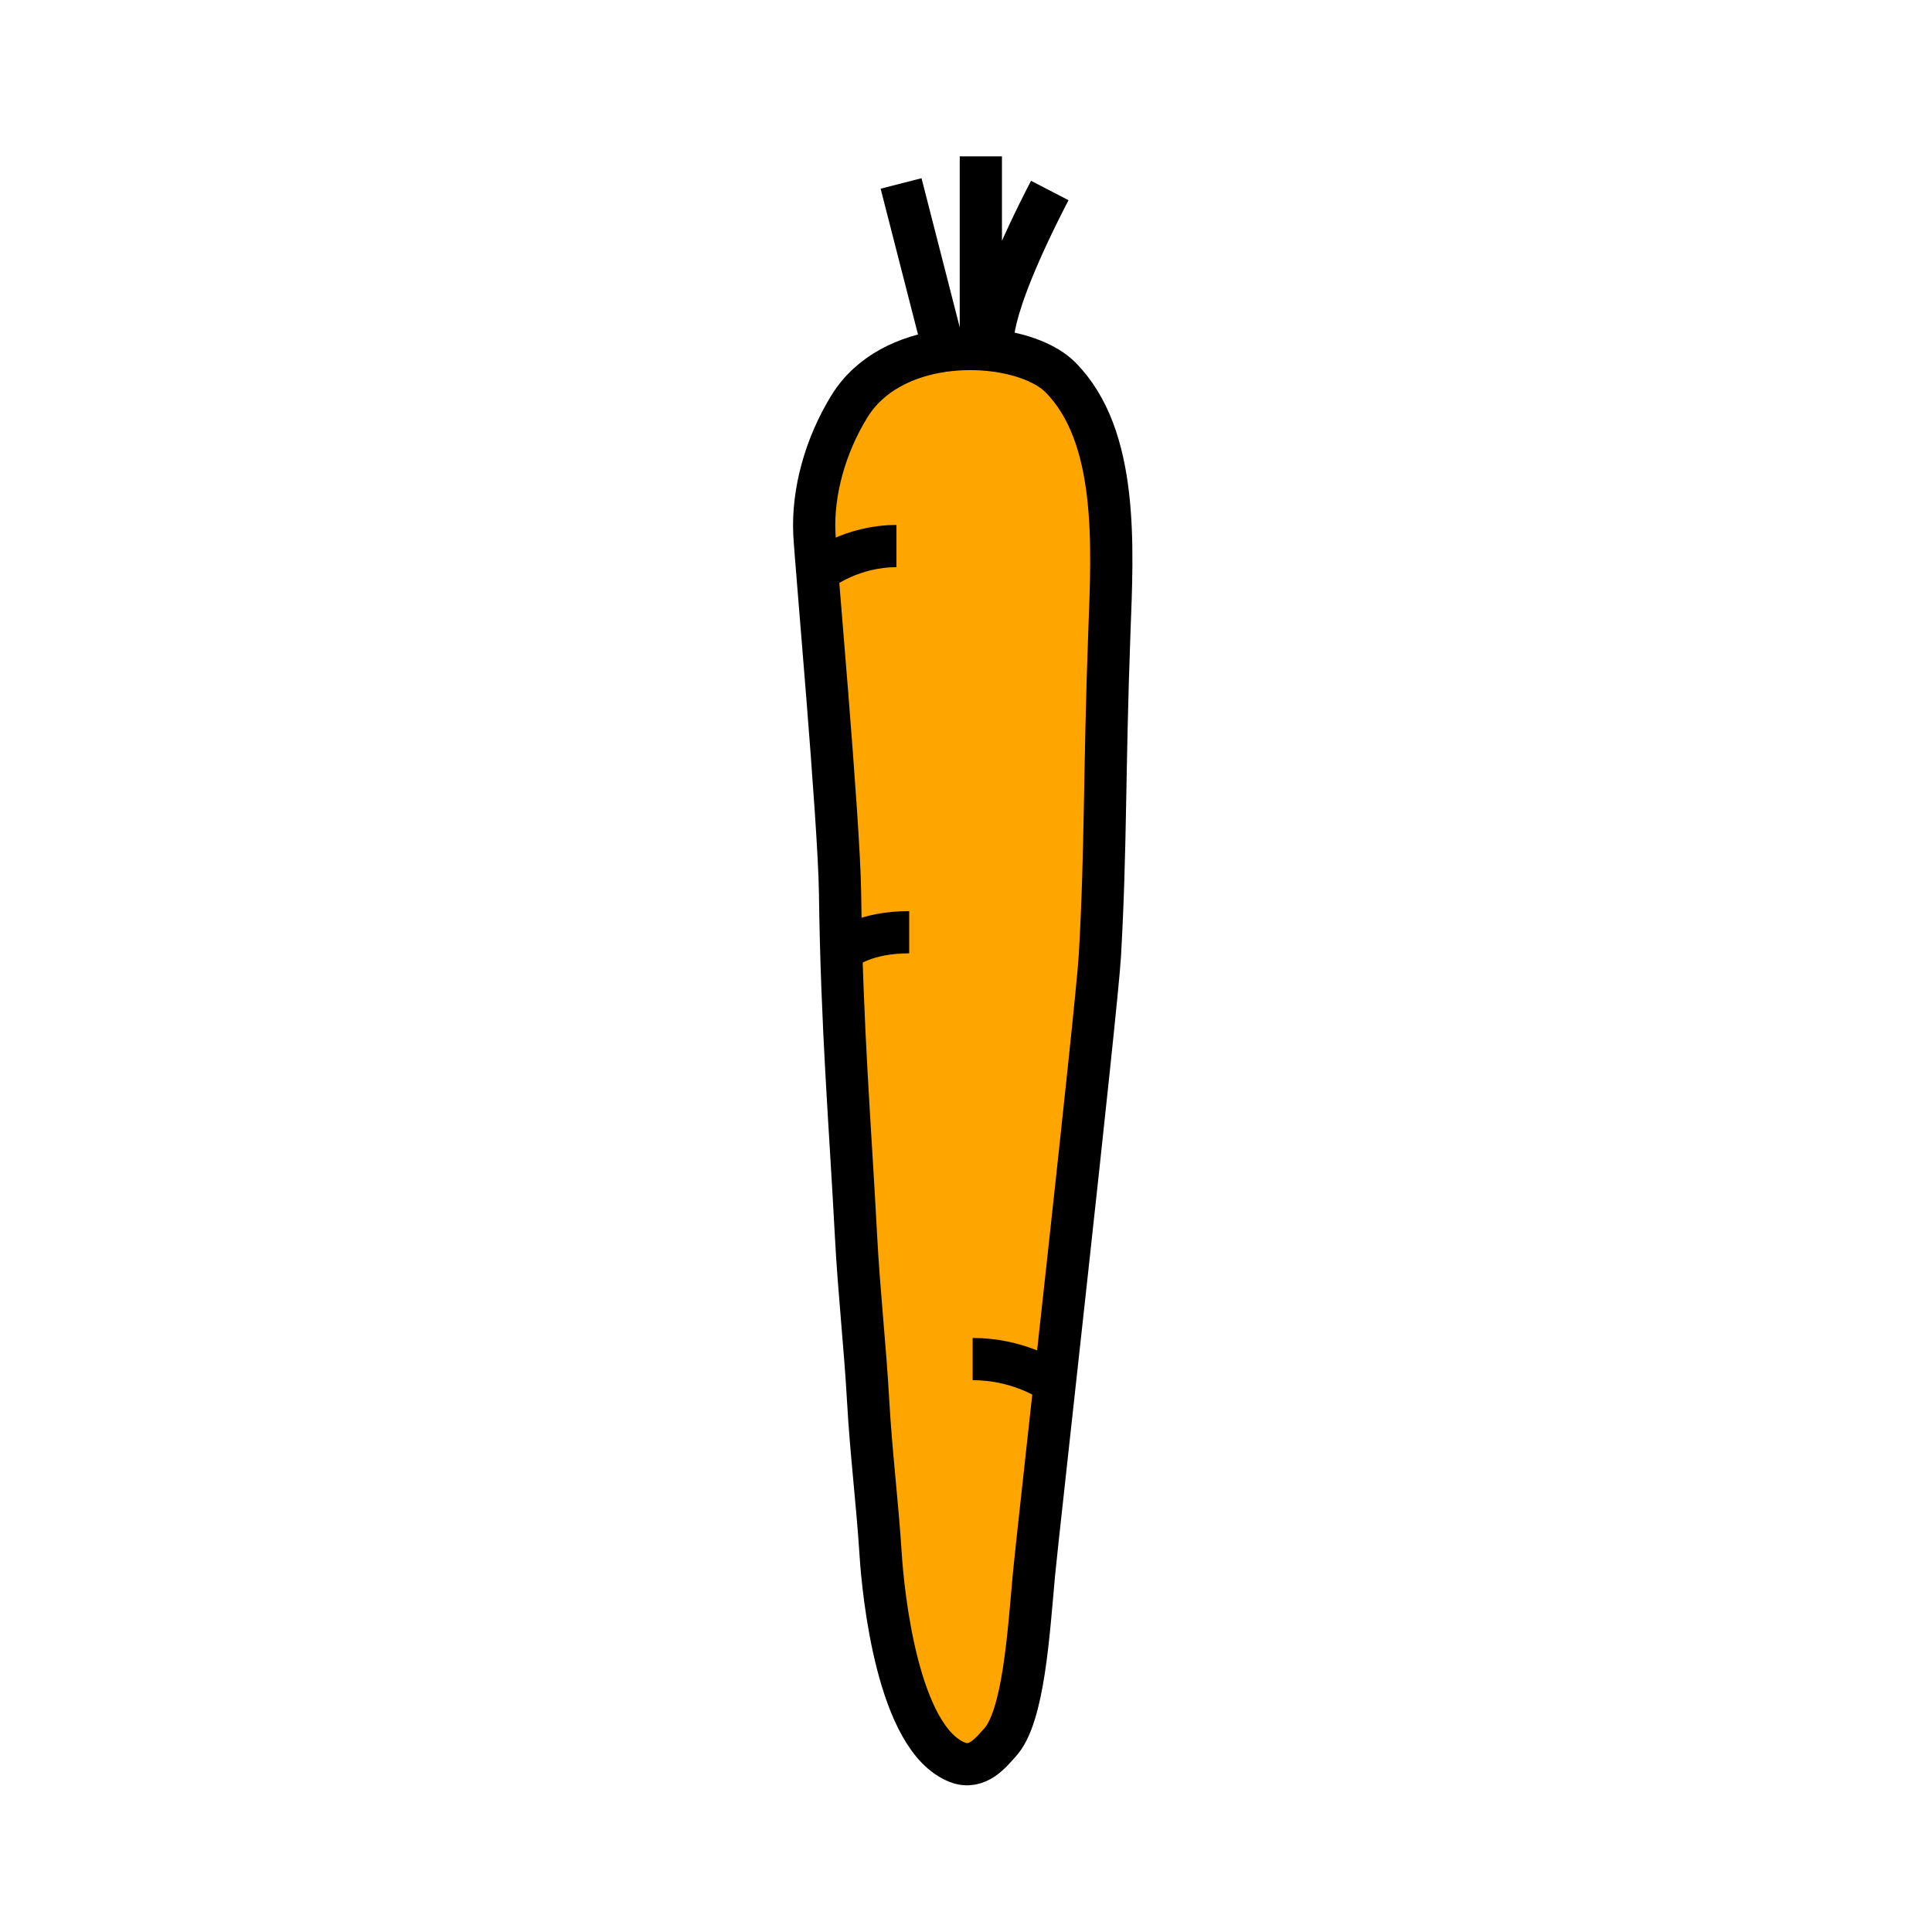
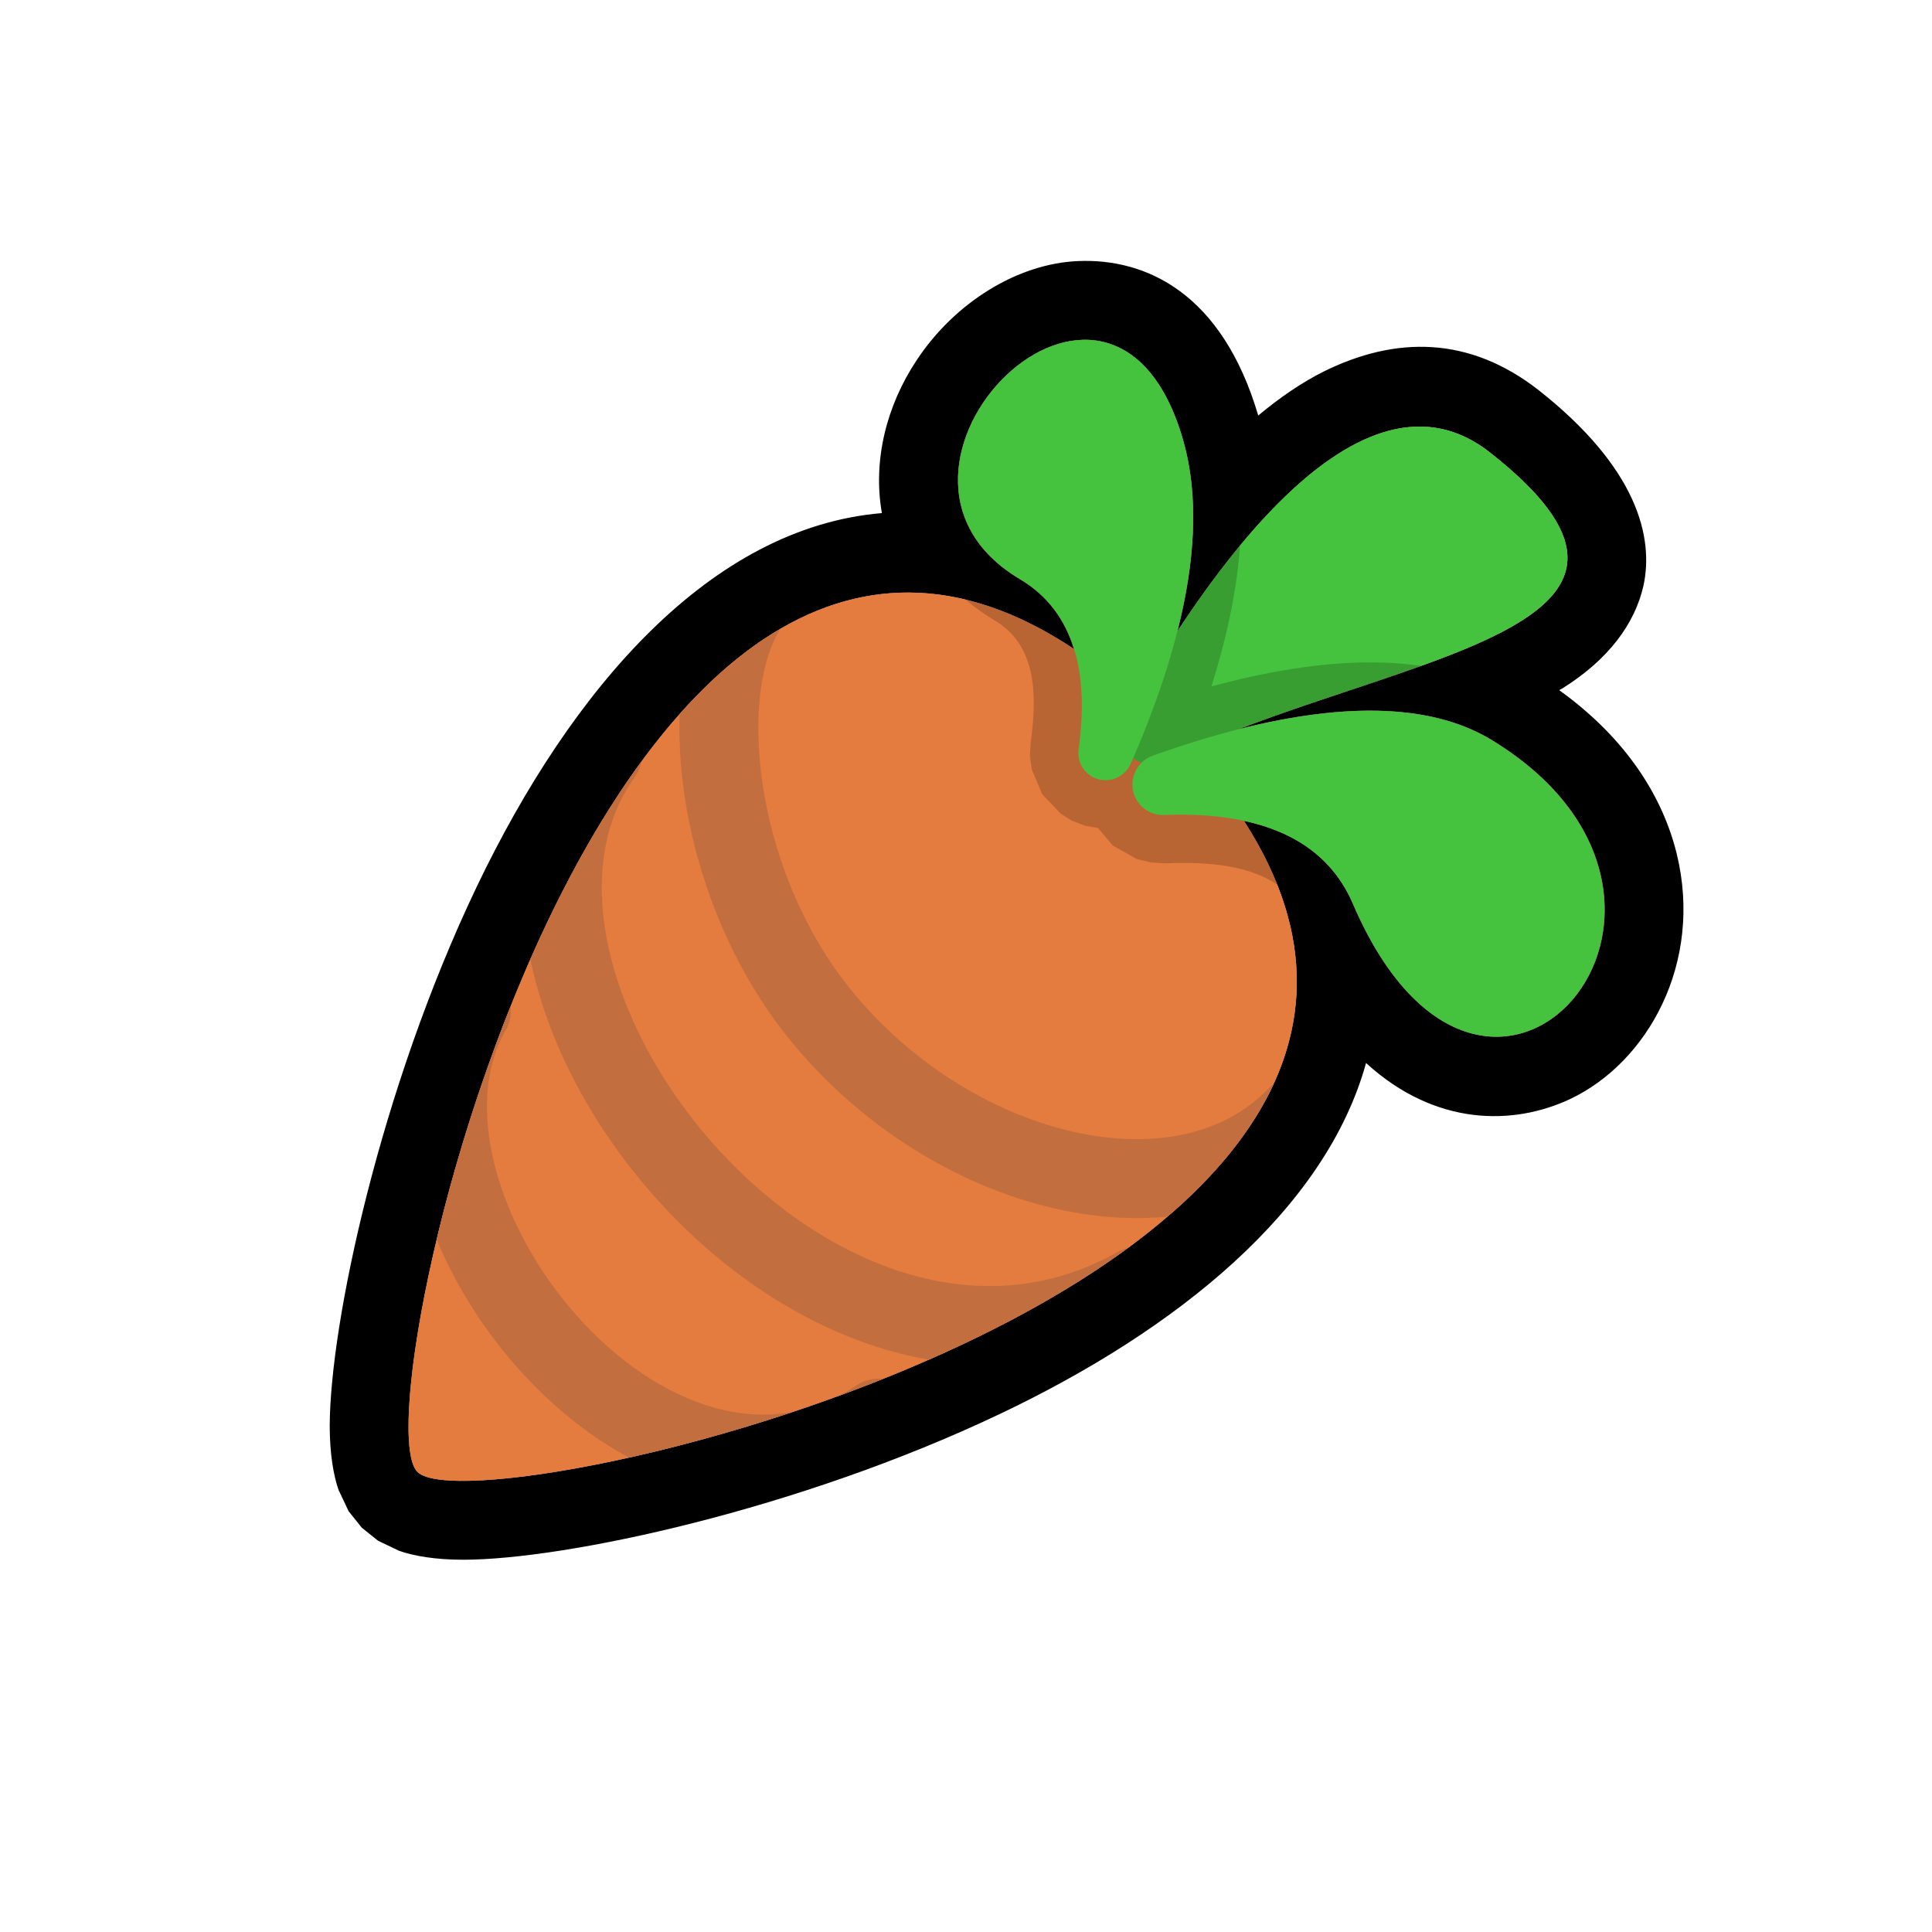
- <svg xmlns="http://www.w3.org/2000/svg" width="850.394" height="850.394" viewBox="0 0 850.394 850.394" overflow="visible">
-   <path d="M376.8 544.33c-2.66-50.38-6.24-91.65-7.05-151.53-.43-32-10.75-146.3-11.3-157.96-.86-18.06 4.71-38.64 15.49-56.07 9.04-14.63 25.08-22.08 41.56-24.36a84.601 84.601 0 0 1 21.84-.16c12.48 1.54 23.37 5.8 29.3 11.73 25.931 25.94 23.051 74.81 21.66 112.4-2.29 61.74-1.45 94.82-4.18 142.38-1.32 23.04-27.561 256.51-28.98 271.96-2.39 26.07-4.529 63.011-15.069 74.36-3.561 3.81-9.65 12.14-18.67 8.61-26.34-10.32-32.69-74.44-33.78-91.561-1.45-22.78-4.2-44.52-5.48-67.24-1.351-24.189-4.061-48.309-5.341-72.559z" fill="orange" />
-   <g fill="none" stroke="#000" stroke-width="18.585">
-     <path d="M437.34 154.25c12.48 1.54 23.37 5.8 29.3 11.73 25.931 25.94 23.051 74.81 21.66 112.4-2.29 61.74-1.45 94.82-4.18 142.38-1.32 23.04-27.561 256.51-28.98 271.96-2.39 26.07-4.529 63.011-15.069 74.36-3.561 3.81-9.65 12.14-18.67 8.61-26.34-10.32-32.69-74.44-33.78-91.561-1.45-22.78-4.2-44.52-5.48-67.24-1.35-24.189-4.06-48.31-5.34-72.56-2.66-50.38-6.24-91.65-7.05-151.53-.43-32-10.75-146.3-11.3-157.96-.86-18.06 4.71-38.64 15.49-56.07 9.04-14.63 25.08-22.08 41.56-24.36a84.637 84.637 0 0 1 21.839-.159zM415.5 154.41l-18.88-73.66" />
-     <path d="M437.41 154.4s-.03-.05-.07-.15c-.63-1.45-4.37-14.15 24.73-70.4M431.73 153.75V68.83M361.62 250.61s13.36-10.25 32.97-10.25M371.95 417.62s8.62-7.29 28.24-7.29M461.08 607s-13.34-8.79-32.96-8.79" />
+ <svg xmlns="http://www.w3.org/2000/svg" width="100%" height="100%" viewBox="0 0 500 500" version="1.1" xml:space="preserve" style="fill-rule:evenodd;clip-rule:evenodd;stroke-linecap:round;stroke-linejoin:round;stroke-miterlimit:1.5;">
+   <g transform="matrix(1,0,0,1,-18691,-4822.03)">
+     <g id="CarrotVegetable" transform="matrix(0.21125,0,0,0.21125,18691,4822.03)">
+       <rect x="0" y="0" width="2362.2" height="2362.2" style="fill:none;" />
+       <g transform="matrix(4.73373,0,0,4.73373,-88478,-22826.2)">
+         <path d="M18968.9,4989.98C18966.6,4982.48 18962.2,4976.21 18954.8,4971.85C18907.6,4943.7 18978.6,4871.69 18997.1,4935.78C19001.4,4950.58 19000.2,4967.74 18995.7,4985.38C19017.6,4952.06 19049.2,4917.55 19076.6,4939.16C19130,4981.12 19065.7,4990.03 19011.4,5010.78C19035.9,5004.56 19060.2,5003.21 19077.2,5013.64C19145.9,5055.69 19075.8,5136.58 19041.1,5055.93C19035.8,5043.59 19025.5,5037.16 19012.9,5034.46C19090.3,5154.53 18814.6,5218.57 18799,5202.96C18783.4,5187.29 18848,4909.53 18968.9,4989.98Z" style="fill:rgb(228,123,63);" />
+         <clipPath id="_clip1">
+           <path d="M18968.9,4989.98C18966.6,4982.48 18962.2,4976.21 18954.8,4971.85C18907.6,4943.7 18978.6,4871.69 18997.1,4935.78C19001.4,4950.58 19000.2,4967.74 18995.7,4985.38C19017.6,4952.06 19049.2,4917.55 19076.6,4939.16C19130,4981.12 19065.7,4990.03 19011.4,5010.78C19035.9,5004.56 19060.2,5003.21 19077.2,5013.64C19145.9,5055.69 19075.8,5136.58 19041.1,5055.93C19035.8,5043.59 19025.5,5037.16 19012.9,5034.46C19090.3,5154.53 18814.6,5218.57 18799,5202.96C18783.4,5187.29 18848,4909.53 18968.9,4989.98Z" />
+         </clipPath>
+         <g clip-path="url(#_clip1)">
+           <g transform="matrix(1.14973,0,0,1.14973,-2784.9,-813.06)">
+             <path d="M18847.8,5032.72C18832.7,5048.71 18838.3,5097.55 18863,5128.75C18892.5,5165.94 18945.3,5182.89 18971.1,5156.06" style="fill:none;stroke:rgb(195,110,62);stroke-width:17.76px;" />
+           </g>
+           <g transform="matrix(1.10251,0,0,1.10251,-1932.95,-531.419)">
+             <path d="M18847.8,5032.72C18808.7,5087.45 18898.5,5199.66 18973.3,5157.62" style="fill:none;stroke:rgb(195,110,62);stroke-width:18.52px;" />
+           </g>
+           <g transform="matrix(0.854565,0,0,0.854565,2706.3,782.838)">
+             <path d="M18847.8,5032.72C18814.7,5090.43 18901.9,5202.22 18971.1,5156.06" style="fill:none;stroke:rgb(195,110,62);stroke-width:23.89px;" />
+           </g>
+         </g>
+         <path d="M18919.2,4954.82C18916.8,4941.22 18920.4,4926.97 18928.2,4915.25C18938.1,4900.26 18954.4,4890.2 18970.1,4889.59C18987.4,4888.9 19007.2,4897.71 19016.6,4929.57C19022.2,4924.9 19027.9,4921.01 19033.5,4918.2C19052.2,4908.95 19071.3,4908.96 19089.3,4923.11C19114.7,4943.17 19119,4961.08 19116.3,4973.59C19114.1,4983.38 19107.3,4992.73 19095.2,5000.26C19094.9,5000.39 19094.7,5000.52 19094.5,5000.65C19112.3,5013.47 19121.4,5028.71 19124.9,5042.98C19131.8,5071.21 19117.4,5096.98 19097.3,5106.47C19082.7,5113.33 19062.5,5113.59 19044.5,5097.14C19034,5135.07 18995.7,5166.15 18949.6,5188.03C18897.4,5212.83 18837.2,5225.66 18810.9,5225.69C18803.6,5225.7 18798,5224.69 18794.3,5223.4L18788.8,5220.77L18784.6,5217.4L18781.2,5213.15L18778.6,5207.65C18777.3,5203.98 18776.3,5198.33 18776.3,5190.97C18776.4,5164.57 18789.3,5103.94 18814.3,5051.62C18838.9,5000.15 18874.9,4958.54 18919.2,4954.82ZM18968.9,4989.98C18848,4909.53 18783.4,5187.29 18799,5202.96C18814.6,5218.57 19090.3,5154.53 19012.9,5034.46C19025.5,5037.16 19035.8,5043.59 19041.1,5055.93C19075.8,5136.58 19145.9,5055.69 19077.2,5013.64C19060.2,5003.21 19035.9,5004.56 19011.4,5010.78C19065.7,4990.03 19130,4981.12 19076.6,4939.16C19049.2,4917.55 19017.6,4952.06 18995.7,4985.38C19000.2,4967.74 19001.4,4950.58 18997.1,4935.78C18978.6,4871.69 18907.6,4943.7 18954.8,4971.85C18962.2,4976.21 18966.6,4982.48 18968.9,4989.98Z" />
+       </g>
+       <g transform="matrix(4.73373,0,0,4.73373,-88478,-22826.2)">
+         <path d="M18799,5202.96C18815.7,5219.62 19128.4,5145.59 18992.4,5009.57C18856.4,4873.54 18782.4,5186.3 18799,5202.96Z" style="fill:rgb(228,123,63);" />
+         <clipPath id="_clip2">
+           <path d="M18799,5202.96C18815.7,5219.62 19128.4,5145.59 18992.4,5009.57C18856.4,4873.54 18782.4,5186.3 18799,5202.96Z" />
+         </clipPath>
+         <g clip-path="url(#_clip2)">
+           <g transform="matrix(1.14973,0,0,1.14973,-2784.9,-813.06)">
+             <path d="M18849.9,5034.61C18834.8,5050.6 18838.3,5097.55 18863,5128.75C18892.5,5165.94 18945.2,5179.23 18971,5152.4" style="fill:none;stroke:rgb(195,110,62);stroke-width:17.76px;" />
+           </g>
+           <g transform="matrix(1.10251,0,0,1.10251,-1932.95,-531.419)">
+             <path d="M18847.8,5032.72C18808.7,5087.45 18898.5,5199.66 18973.3,5157.62" style="fill:none;stroke:rgb(195,110,62);stroke-width:18.52px;" />
+           </g>
+           <g transform="matrix(0.854565,0,0,0.854565,2706.3,782.838)">
+             <path d="M18847.8,5032.72C18814.7,5090.43 18901.9,5202.22 18971.1,5156.06" style="fill:none;stroke:rgb(195,110,62);stroke-width:23.89px;" />
+           </g>
+         </g>
+       </g>
+       <g transform="matrix(4.83546,-0.834158,0.491487,2.84906,-92749.5,2476.64)">
+         <path d="M18967,5010.94C18963.8,5012.76 18960.3,5010.78 18958.4,5006.07C18956.4,5001.38 18956.6,4995.09 18958.7,4990.65C18984.1,4937.35 19032.1,4853.23 19060,4905.78C19109.1,4998.24 19024.7,4982.75 18967,5010.94Z" style="fill:rgb(69,195,62);" />
+       </g>
+       <g transform="matrix(4.83546,-0.834158,0.491487,2.84906,-92749.5,2476.64)">
+         <path d="M18958.4,5009.76C18956.5,5014.65 18952.8,5016.43 18949.7,5013.93C18946.6,5011.42 18945.1,5005.41 18946.2,4999.86C18951.7,4970.52 18951.5,4942.91 18938.9,4924.64C18898.6,4866.06 18977.9,4769.62 18985,4878.21C18987.7,4919.46 18975.1,4966.85 18958.4,5009.76ZM18964.3,5033.61C18960.6,5032.66 18957.8,5027.26 18957.8,5020.88C18957.8,5014.51 18960.5,5009.05 18964.2,5008.03C18995.6,4998.75 19029.5,4998.02 19048.3,5026.13C19106.7,5113.08 19026.8,5224.09 19007.1,5084.32C19002.5,5051.85 18984.7,5038.14 18964.3,5033.61Z" style="fill:rgb(69,195,62);" />
+         <path d="M18981.5,4983.38C18995.5,4981.11 19009.3,4981.13 19021.7,4984.78C19035.3,4988.78 19047.2,4997.16 19056.3,5010.74C19068.9,5029.48 19075.9,5049.35 19079.2,5068.04C19087.7,5117.21 19070.7,5159.42 19050.2,5168.99C19031.3,5177.82 19005.7,5162.18 18995.4,5089.08C18992,5065.03 18977.8,5057.26 18962.7,5053.9C18962.6,5053.89 18962.6,5053.87 18962.5,5053.85L18959,5052.41L18955.8,5050L18950.5,5042.69L18947.6,5034.29L18944.5,5032.41L18941.5,5029.39L18939,5025.56L18935.3,5016.12L18933.8,5005.11L18933.9,4999.32C18933.9,4999.32 18934.7,4993.55 18934.7,4993.55C18938.6,4972.87 18939.9,4953.06 18931,4940.19C18921.6,4926.5 18917.1,4911.08 18915.8,4896.02C18913.9,4873.64 18919.2,4851.28 18928.4,4834.77C18938.5,4816.49 18953.1,4806.13 18965.8,4808.99C18979.9,4812.14 18993.9,4829.83 18997,4875.94C18999.2,4909.51 18992.6,4947.02 18981.5,4983.38ZM18964.3,5033.61C18984.7,5038.14 19002.5,5051.85 19007.1,5084.32C19026.8,5224.09 19106.7,5113.08 19048.3,5026.13C19029.5,4998.02 18995.6,4998.75 18964.2,5008.03C18960.5,5009.05 18957.8,5014.51 18957.8,5020.88C18957.8,5027.26 18960.6,5032.66 18964.3,5033.61ZM18958.4,5009.76C18975.1,4966.85 18987.7,4919.46 18985,4878.21C18977.9,4769.62 18898.6,4866.06 18938.9,4924.64C18951.5,4942.91 18951.7,4970.52 18946.2,4999.86C18945.1,5005.41 18946.6,5011.42 18949.7,5013.93C18952.8,5016.43 18956.5,5014.65 18958.4,5009.76Z" style="fill-opacity:0.19;" />
+       </g>
+     </g>
  </g>
-   <path fill="none" d="M0 0h850.394v850.394H0z" />
</svg>
